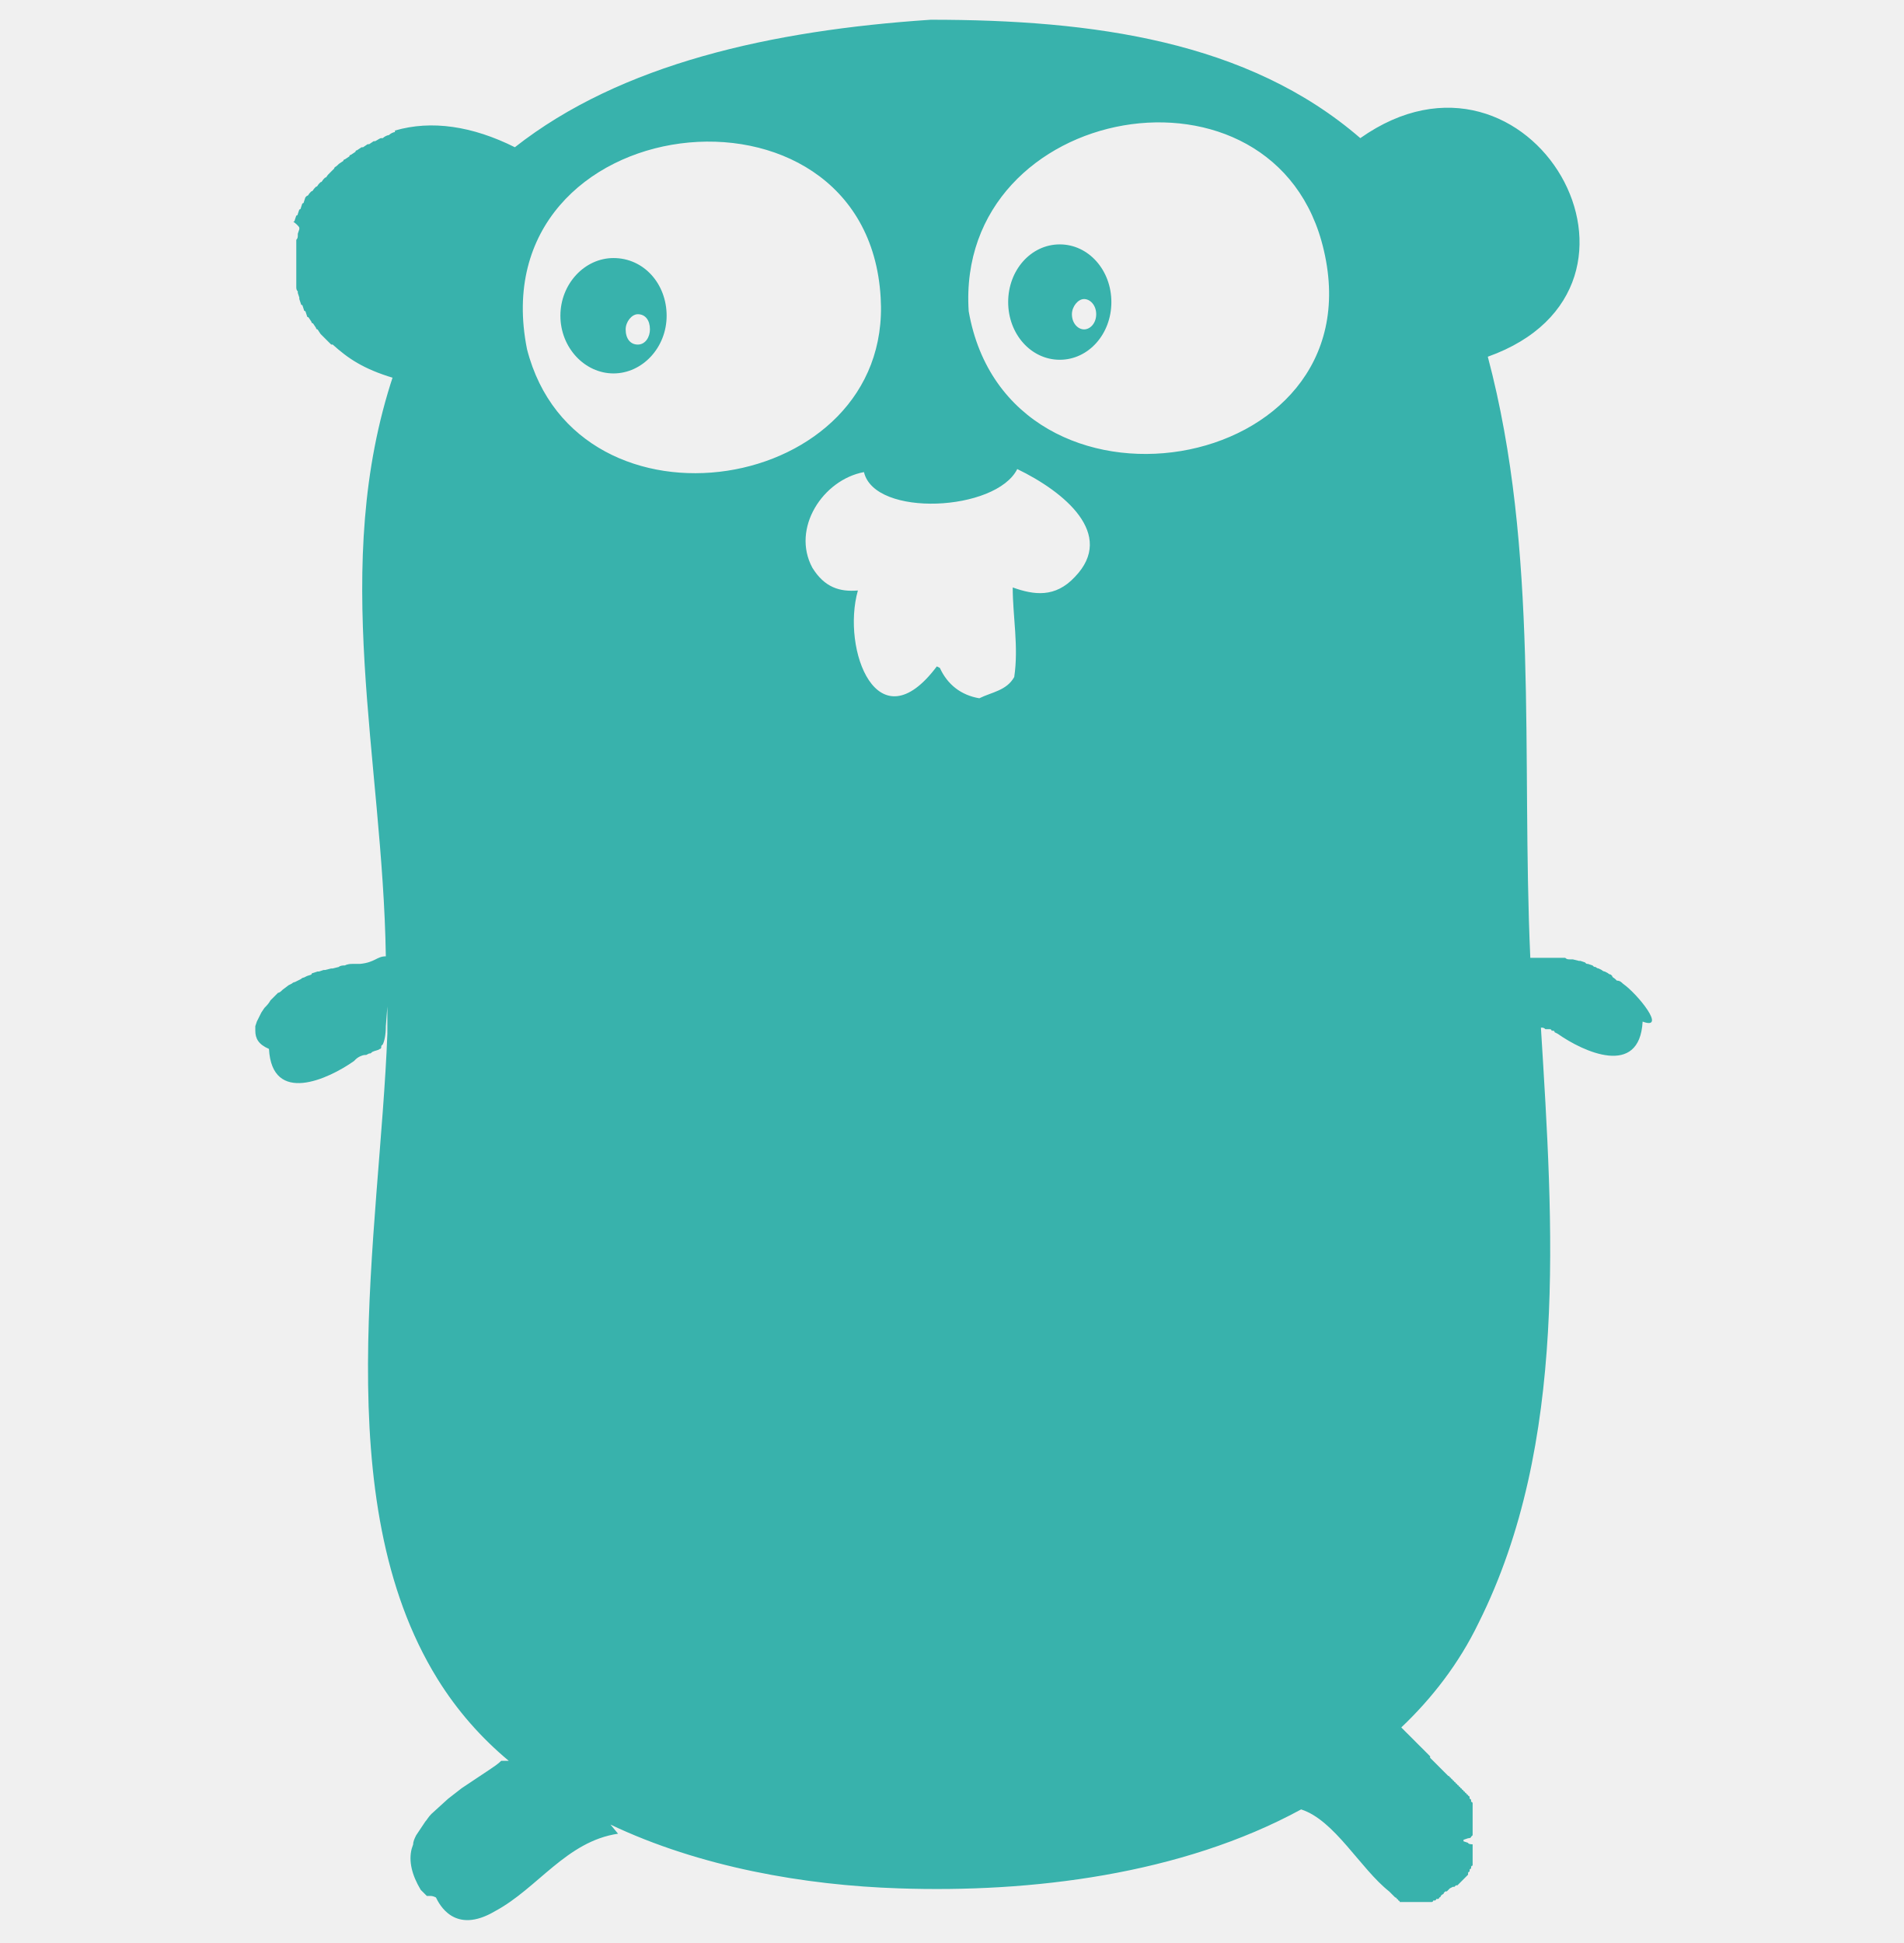
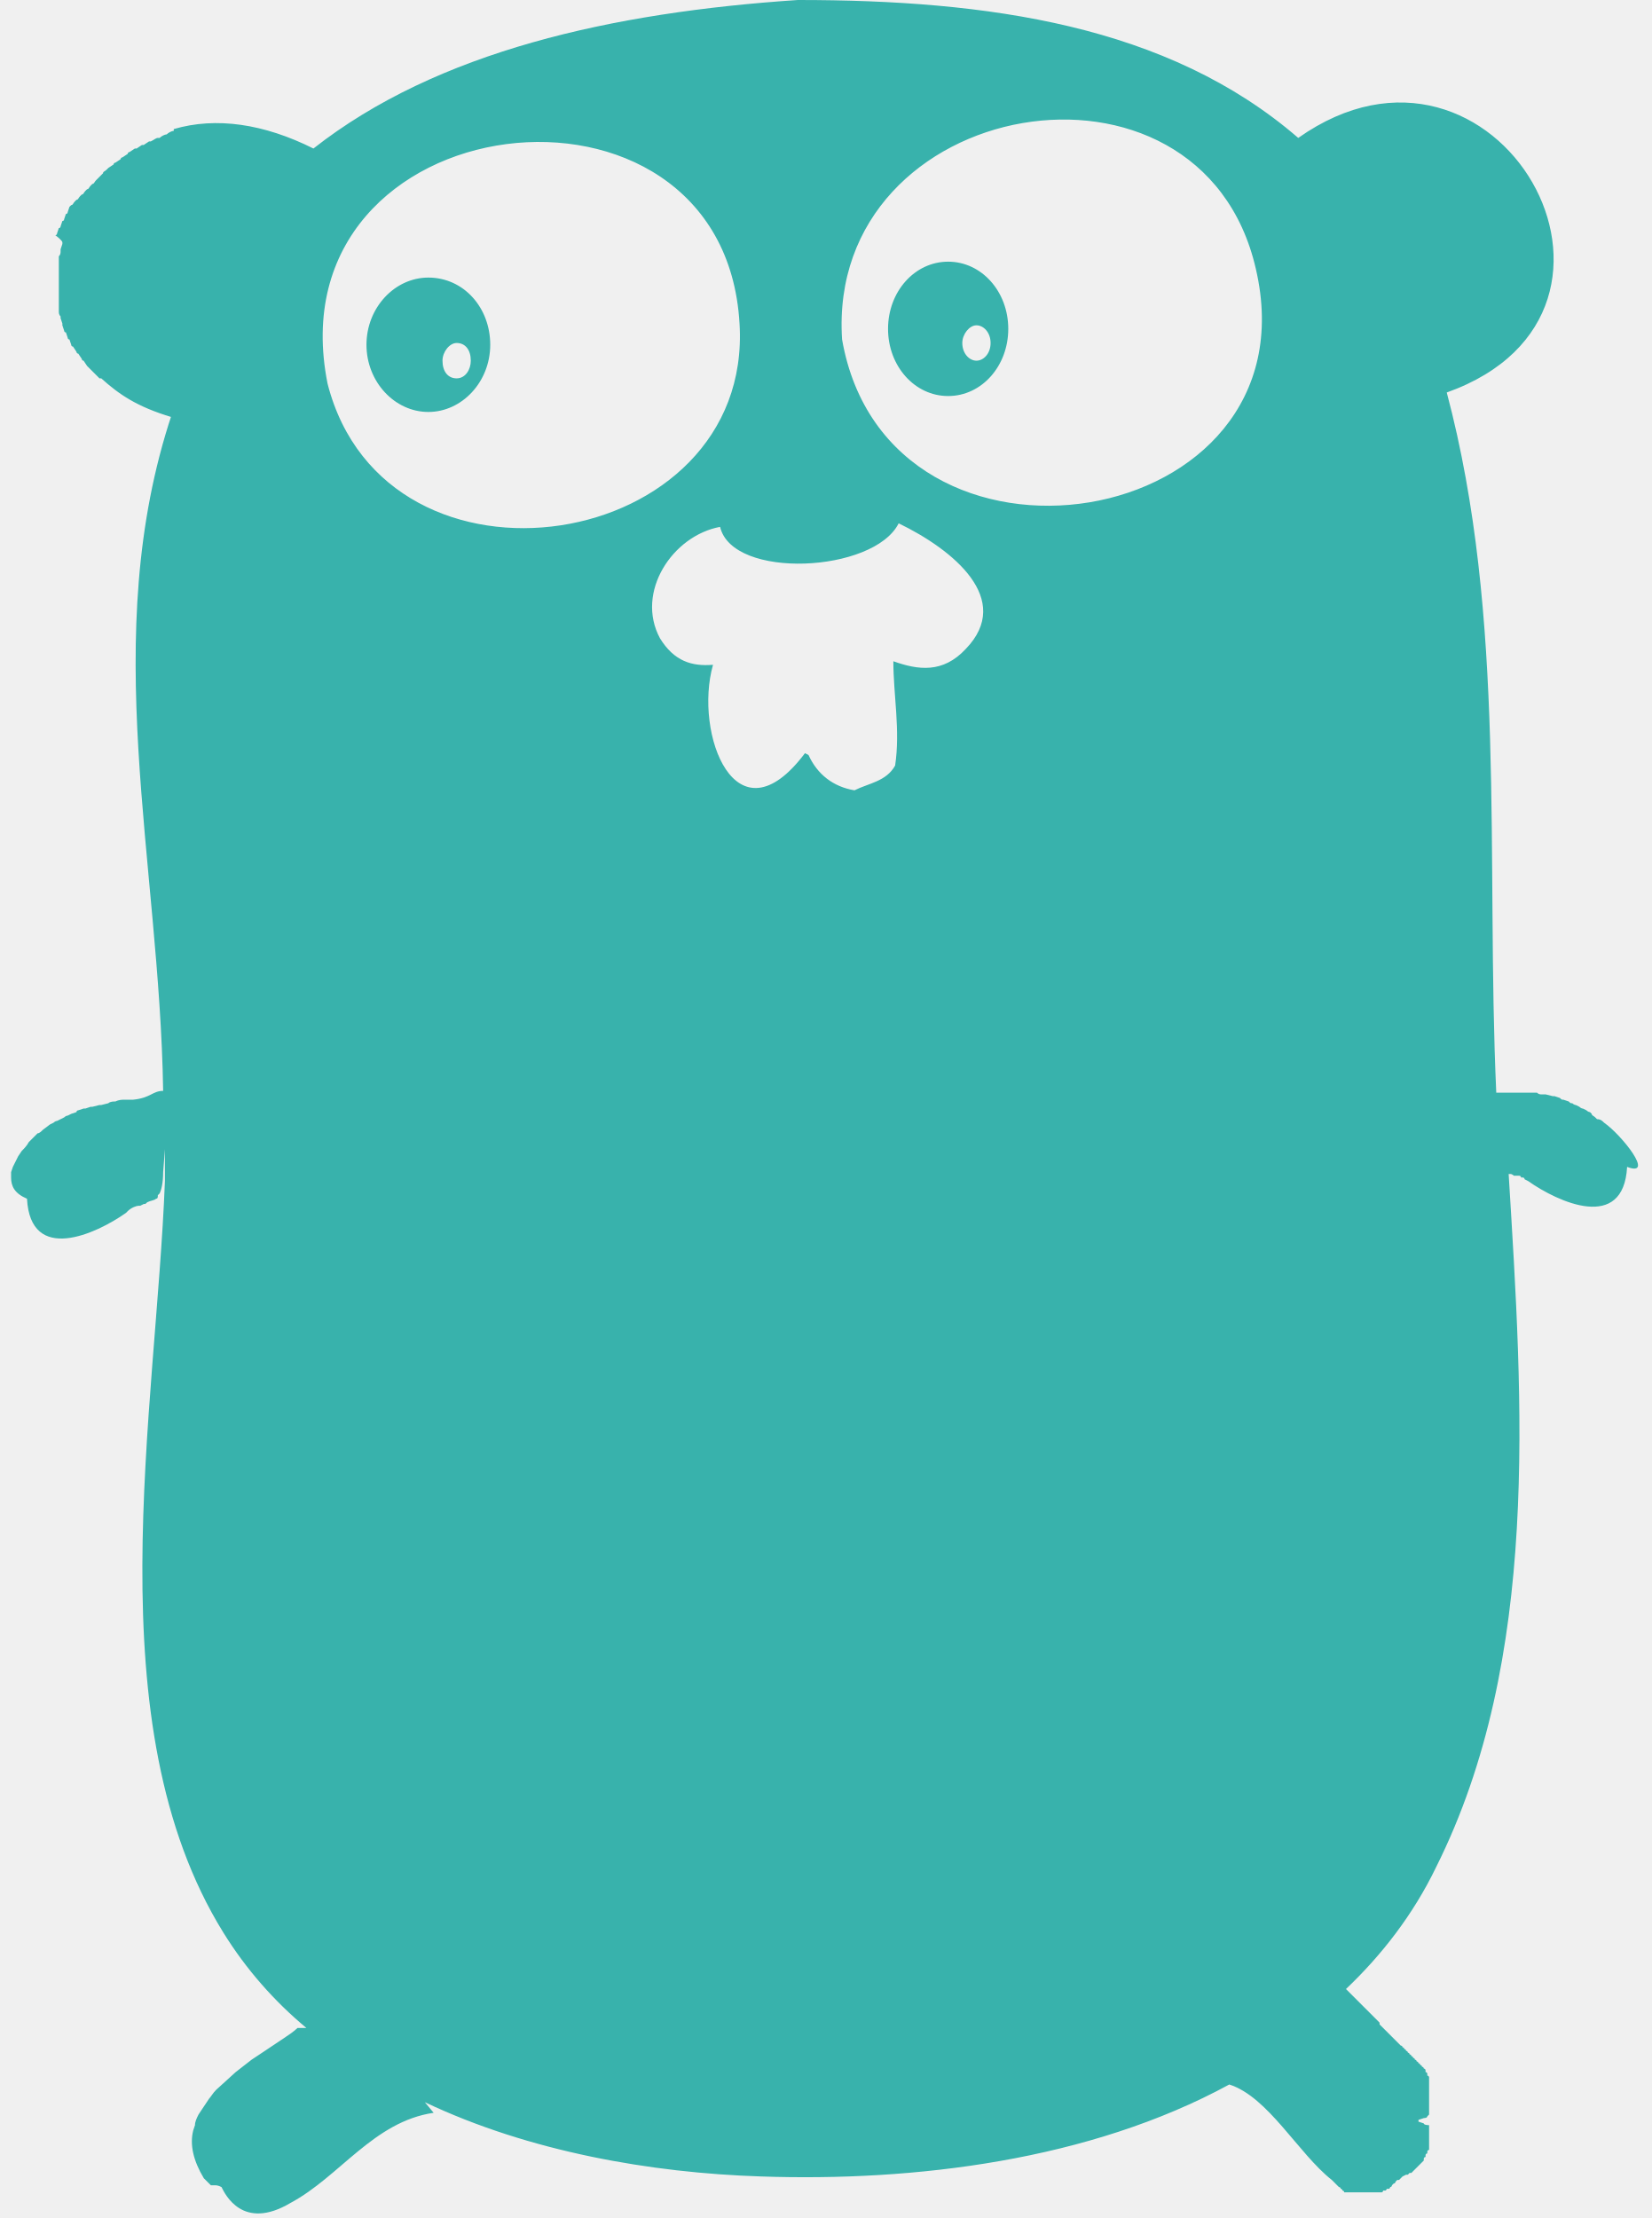
- <svg xmlns="http://www.w3.org/2000/svg" width="98" height="100" viewBox="0 0 98 100" fill="none">
-   <g clip-path="url(#clip0)">
-     <path d="M83.531 50.625C83.453 50.547 83.375 50.469 83.219 50.469L83.141 50.391C83.062 50.312 82.984 50.312 82.984 50.234L82.906 50.156C82.828 50.156 82.75 50.078 82.75 50.078L82.594 50C82.516 50 82.438 49.922 82.438 49.922L82.281 49.844C82.203 49.844 82.125 49.766 82.125 49.766C82.047 49.766 82.047 49.766 81.969 49.688L81.734 49.609C81.656 49.609 81.656 49.609 81.578 49.531L81.344 49.453H81.266L80.953 49.375H80.797C80.719 49.375 80.641 49.375 80.562 49.297H78.766C78.297 38.906 79.234 28.359 76.578 18.359C86.656 14.766 78.766 0.938 70.016 7.109C64.234 2.109 56.266 1.016 47.906 1.016C39.703 1.562 31.969 3.281 26.5 7.578C24.312 6.484 22.203 6.172 20.328 6.719V6.797C20.25 6.797 20.094 6.875 20.016 6.953C19.938 6.953 19.781 7.031 19.703 7.109H19.625C19.547 7.109 19.469 7.188 19.312 7.266H19.234L19 7.422H18.922L18.688 7.578H18.609L18.375 7.734C18.375 7.734 18.297 7.734 18.297 7.812L18.062 7.969C18.062 7.969 17.984 7.969 17.984 8.047L17.75 8.203C17.75 8.203 17.672 8.203 17.672 8.281L17.438 8.438L17.359 8.516C17.281 8.594 17.203 8.594 17.203 8.672L17.125 8.75L16.969 8.906L16.891 8.984C16.812 9.062 16.812 9.141 16.734 9.141L16.656 9.219C16.578 9.297 16.578 9.375 16.5 9.375L16.422 9.453C16.344 9.531 16.344 9.609 16.266 9.609L16.188 9.688C16.109 9.766 16.109 9.844 16.031 9.844L15.953 9.922C15.875 10 15.875 10.078 15.797 10.078L15.719 10.156L15.641 10.391C15.641 10.391 15.641 10.469 15.562 10.469L15.484 10.703C15.484 10.703 15.484 10.781 15.406 10.781L15.328 11.016C15.328 11.016 15.328 11.094 15.25 11.094L15.172 11.328C15.172 11.328 15.172 11.406 15.094 11.406C15.406 11.641 15.406 11.719 15.406 11.719V11.797L15.328 12.031V12.109C15.328 12.188 15.328 12.266 15.25 12.344V14.766C15.25 14.844 15.25 14.922 15.328 15V15.078L15.406 15.312V15.391L15.484 15.625C15.484 15.625 15.484 15.703 15.562 15.703L15.641 15.938C15.641 15.938 15.641 16.016 15.719 16.016L15.797 16.25C15.797 16.25 15.797 16.328 15.875 16.328L16.031 16.562C16.031 16.562 16.031 16.641 16.109 16.641L16.266 16.875C16.266 16.875 16.266 16.953 16.344 16.953L16.5 17.188L16.578 17.266L16.812 17.5L17.047 17.734H17.125C17.906 18.438 18.688 18.984 20.25 19.453V19.297C16.969 29.141 19.703 39.062 19.859 49.219C19.391 49.219 19.312 49.531 18.531 49.609H18.141C18.062 49.609 17.906 49.609 17.75 49.688C17.672 49.688 17.516 49.688 17.438 49.766L17.125 49.844H17.047L16.734 49.922H16.656L16.422 50H16.344L16.109 50.078C16.109 50.078 16.031 50.078 16.031 50.156L15.797 50.234L15.641 50.312C15.562 50.312 15.484 50.391 15.484 50.391L15.328 50.469L15.172 50.547C15.094 50.547 15.016 50.625 15.016 50.625L14.859 50.703L14.547 50.938C14.469 51.016 14.391 51.094 14.312 51.094L14 51.406L13.922 51.484C13.844 51.641 13.688 51.797 13.609 51.875L13.453 52.109L13.219 52.578L13.141 52.812V53.047C13.141 53.438 13.297 53.75 13.844 53.984C14 56.875 16.891 55.547 18.219 54.609L18.297 54.531C18.453 54.375 18.688 54.297 18.766 54.297H18.844L19 54.219C19.078 54.219 19.078 54.219 19.156 54.141C19.312 54.062 19.469 54.062 19.547 53.984C19.625 53.984 19.625 53.906 19.625 53.828L19.703 53.75C19.781 53.594 19.859 53.281 19.859 52.812L19.938 51.797V53.203C19.547 63.438 16.812 77.188 22.516 86.406C23.531 88.047 24.781 89.453 26.188 90.625H25.797C25.641 90.781 25.406 90.938 25.172 91.094L24.469 91.562L24.234 91.719L23.766 92.031L23.062 92.578L22.203 93.359C22.047 93.516 21.969 93.672 21.891 93.75L21.578 94.219L21.422 94.453C21.344 94.609 21.266 94.766 21.266 94.922L21.188 95.156C21.031 95.781 21.188 96.484 21.656 97.266L21.969 97.578H22.125C22.203 97.578 22.281 97.578 22.438 97.656C22.594 97.969 23.375 99.609 25.484 98.359C27.672 97.188 29.156 94.766 31.812 94.375L31.422 93.906C36.031 96.094 41.422 97.031 46.266 97.188C53.062 97.422 60.797 96.484 66.969 93.125C68.688 93.672 70.016 96.172 71.5 97.344L71.578 97.422L71.656 97.5L71.734 97.578L71.812 97.656C71.812 97.656 71.891 97.656 71.891 97.734C71.891 97.734 71.969 97.734 71.969 97.812C71.969 97.812 72.047 97.812 72.047 97.891H73.688C73.688 97.891 73.766 97.891 73.766 97.812H73.844C73.844 97.812 73.922 97.812 73.922 97.734H74C74 97.734 74.078 97.734 74.078 97.656C74.078 97.656 74.156 97.656 74.156 97.578L74.234 97.5C74.234 97.5 74.312 97.5 74.312 97.422L74.391 97.344H74.469L74.625 97.188L74.781 97.109H74.859L74.938 97.031H75.016L75.094 96.953L75.172 96.875L75.25 96.797L75.328 96.719L75.406 96.641L75.484 96.562L75.562 96.484V96.406C75.562 96.406 75.562 96.328 75.641 96.328V96.25C75.641 96.25 75.641 96.172 75.719 96.172V96.094C75.719 96.094 75.719 96.016 75.797 96.016V94.922C75.797 94.922 75.562 94.922 75.562 94.844L75.328 94.766V94.688L75.562 94.609C75.562 94.609 75.719 94.609 75.719 94.531L75.797 94.453V92.812C75.797 92.812 75.797 92.734 75.719 92.734V92.656C75.719 92.656 75.719 92.578 75.641 92.578V92.5C75.641 92.5 75.641 92.422 75.562 92.422C75.562 92.422 75.562 92.344 75.484 92.344C75.484 92.344 75.484 92.266 75.406 92.266C75.406 92.266 75.406 92.188 75.328 92.188C75.328 92.188 75.328 92.109 75.25 92.109C75.25 92.109 75.25 92.031 75.172 92.031C75.172 92.031 75.172 91.953 75.094 91.953C75.094 91.953 75.094 91.875 75.016 91.875C75.016 91.875 75.016 91.797 74.938 91.797C74.938 91.797 74.938 91.719 74.859 91.719C74.859 91.719 74.859 91.641 74.781 91.641C74.781 91.641 74.781 91.562 74.703 91.562C74.703 91.562 74.703 91.484 74.625 91.484C74.625 91.484 74.625 91.406 74.547 91.406L74.469 91.328L74.391 91.25L74.312 91.172L74.234 91.094L74.156 91.016L74.078 90.938L74 90.859L73.922 90.781L73.844 90.703L73.766 90.625L73.688 90.547L73.609 90.469V90.391L73.531 90.312L73.453 90.234L73.375 90.156L73.297 90.078L73.219 90L73.141 89.922L73.062 89.844L72.984 89.766L72.906 89.688L72.828 89.609L72.75 89.531L72.672 89.453L72.594 89.375L72.516 89.297L72.438 89.219L72.359 89.141L72.281 89.062L72.203 88.984L72.125 88.906C73.688 87.422 75.094 85.625 76.109 83.516C80.719 74.297 79.938 63.047 79.312 52.891H79.391C79.469 52.891 79.547 52.969 79.547 52.969H79.781C79.781 52.969 79.859 52.969 79.859 53.047H79.938C79.938 53.047 80.016 53.047 80.016 53.125L80.172 53.203C81.5 54.141 84.391 55.469 84.547 52.578C85.797 53.047 84.312 51.172 83.531 50.625ZM27.125 17.969C24.625 5.469 44.625 3.125 45.328 15.312C45.953 25.469 29.703 28.047 27.125 17.969ZM55.328 29.688C54.312 30.781 53.219 30.625 52.125 30.234C52.125 31.719 52.438 33.281 52.203 34.844C51.812 35.547 51.031 35.625 50.406 35.938C49.469 35.781 48.766 35.234 48.375 34.375L48.219 34.297C45.172 38.359 43.297 33.438 44.156 30.391C43.219 30.469 42.438 30.234 41.812 29.219C40.719 27.188 42.359 24.688 44.469 24.297C45.016 26.641 51.266 26.328 52.359 24.141C54.781 25.312 57.438 27.5 55.328 29.688ZM49.859 16.016C49.156 5.234 65.719 2.344 68.141 12.891C70.875 24.609 51.891 27.656 49.859 16.016ZM31.578 13.281C30.094 13.281 28.844 14.609 28.844 16.25C28.844 17.891 30.094 19.219 31.578 19.219C33.062 19.219 34.312 17.891 34.312 16.25C34.312 14.609 33.141 13.281 31.578 13.281ZM32.828 17.734C32.438 17.734 32.203 17.422 32.203 16.953C32.203 16.562 32.516 16.172 32.828 16.172C33.219 16.172 33.453 16.484 33.453 16.953C33.453 17.344 33.219 17.734 32.828 17.734ZM54.547 12.578C53.062 12.578 51.891 13.906 51.891 15.547C51.891 17.188 53.062 18.516 54.547 18.516C56.031 18.516 57.203 17.188 57.203 15.547C57.203 13.906 56.031 12.578 54.547 12.578ZM55.797 16.953C55.484 16.953 55.172 16.641 55.172 16.172C55.172 15.781 55.484 15.391 55.797 15.391C56.109 15.391 56.422 15.703 56.422 16.172C56.422 16.641 56.109 16.953 55.797 16.953Z" fill="#38B2AC" />
-   </g>
-   <defs>
-     <clipPath id="clip0">
-       <rect width="98" height="100" fill="white" />
-     </clipPath>
-   </defs>
+ <svg xmlns="http://www.w3.org/2000/svg" width="70" height="94" viewBox="0 0 70 94" fill="none">
+   <path d="M67.982 47.581C67.907 47.506 67.832 47.431 67.682 47.431L67.607 47.356C67.532 47.281 67.457 47.281 67.457 47.206L67.382 47.131C67.308 47.131 67.233 47.056 67.233 47.056L67.083 46.981C67.008 46.981 66.933 46.906 66.933 46.906L66.783 46.831C66.708 46.831 66.633 46.756 66.633 46.756C66.558 46.756 66.558 46.756 66.483 46.681L66.258 46.606C66.183 46.606 66.183 46.606 66.109 46.532L65.884 46.457H65.809L65.509 46.382H65.359C65.284 46.382 65.209 46.382 65.135 46.307H63.411C62.962 36.341 63.861 26.226 61.313 16.634C70.979 13.188 63.411 -0.075 55.019 5.845C49.474 1.049 41.831 0 33.814 0C25.946 0.525 18.528 2.173 13.283 6.294C11.185 5.245 9.162 4.945 7.364 5.47V5.545C7.289 5.545 7.139 5.62 7.064 5.695C6.989 5.695 6.839 5.77 6.764 5.845H6.689C6.614 5.845 6.539 5.919 6.389 5.994H6.315L6.09 6.144H6.015L5.79 6.294H5.715L5.49 6.444C5.49 6.444 5.415 6.444 5.415 6.519L5.191 6.669C5.191 6.669 5.116 6.669 5.116 6.744L4.891 6.894C4.891 6.894 4.816 6.894 4.816 6.968L4.591 7.118L4.516 7.193C4.441 7.268 4.366 7.268 4.366 7.343L4.291 7.418L4.142 7.568L4.067 7.643C3.992 7.718 3.992 7.793 3.917 7.793L3.842 7.868C3.767 7.943 3.767 8.018 3.692 8.018L3.617 8.092C3.542 8.167 3.542 8.242 3.467 8.242L3.392 8.317C3.317 8.392 3.317 8.467 3.242 8.467L3.167 8.542C3.093 8.617 3.093 8.692 3.018 8.692L2.943 8.767L2.868 8.992C2.868 8.992 2.868 9.067 2.793 9.067L2.718 9.291C2.718 9.291 2.718 9.366 2.643 9.366L2.568 9.591C2.568 9.591 2.568 9.666 2.493 9.666L2.418 9.891C2.418 9.891 2.418 9.966 2.343 9.966C2.643 10.191 2.643 10.265 2.643 10.265V10.34L2.568 10.565V10.64C2.568 10.715 2.568 10.79 2.493 10.865V13.188C2.493 13.263 2.493 13.338 2.568 13.412V13.487L2.643 13.712V13.787L2.718 14.012C2.718 14.012 2.718 14.087 2.793 14.087L2.868 14.312C2.868 14.312 2.868 14.386 2.943 14.386L3.018 14.611C3.018 14.611 3.018 14.686 3.093 14.686L3.242 14.911C3.242 14.911 3.242 14.986 3.317 14.986L3.467 15.211C3.467 15.211 3.467 15.286 3.542 15.286L3.692 15.511L3.767 15.585L3.992 15.81L4.216 16.035H4.291C5.041 16.709 5.79 17.234 7.289 17.683V17.534C4.142 26.975 6.764 36.491 6.914 46.232C6.464 46.232 6.389 46.532 5.64 46.606H5.265C5.191 46.606 5.041 46.606 4.891 46.681C4.816 46.681 4.666 46.681 4.591 46.756L4.291 46.831H4.216L3.917 46.906H3.842L3.617 46.981H3.542L3.317 47.056C3.317 47.056 3.242 47.056 3.242 47.131L3.018 47.206L2.868 47.281C2.793 47.281 2.718 47.356 2.718 47.356L2.568 47.431L2.418 47.506C2.343 47.506 2.268 47.581 2.268 47.581L2.118 47.655L1.819 47.88C1.744 47.955 1.669 48.03 1.594 48.03L1.294 48.33L1.219 48.405C1.144 48.555 0.994 48.705 0.92 48.779L0.77 49.004L0.545 49.454L0.47 49.678V49.903C0.47 50.278 0.62 50.578 1.144 50.803C1.294 53.575 4.067 52.301 5.34 51.402L5.415 51.327C5.565 51.177 5.79 51.102 5.865 51.102H5.94L6.09 51.027C6.165 51.027 6.165 51.027 6.24 50.952C6.389 50.877 6.539 50.877 6.614 50.803C6.689 50.803 6.689 50.728 6.689 50.653L6.764 50.578C6.839 50.428 6.914 50.128 6.914 49.678L6.989 48.705V50.053C6.614 59.869 3.992 73.057 9.462 81.898C10.436 83.472 11.634 84.821 12.983 85.945H12.609C12.459 86.094 12.234 86.244 12.009 86.394L11.335 86.844L11.11 86.994L10.66 87.293L9.986 87.818L9.162 88.567C9.012 88.717 8.937 88.867 8.862 88.942L8.562 89.391L8.413 89.616C8.338 89.766 8.263 89.916 8.263 90.066L8.188 90.291C8.038 90.89 8.188 91.564 8.637 92.314L8.937 92.613H9.087C9.162 92.613 9.237 92.613 9.387 92.688C9.536 92.988 10.286 94.562 12.309 93.363C14.407 92.239 15.831 89.916 18.378 89.541L18.004 89.092C22.424 91.19 27.595 92.089 32.24 92.239C38.759 92.463 46.177 91.564 52.097 88.342C53.745 88.867 55.019 91.265 56.443 92.389L56.518 92.463L56.593 92.538L56.667 92.613L56.742 92.688C56.742 92.688 56.817 92.688 56.817 92.763C56.817 92.763 56.892 92.763 56.892 92.838C56.892 92.838 56.967 92.838 56.967 92.913H58.541C58.541 92.913 58.616 92.913 58.616 92.838H58.691C58.691 92.838 58.766 92.838 58.766 92.763H58.84C58.84 92.763 58.915 92.763 58.915 92.688C58.915 92.688 58.99 92.688 58.99 92.613L59.065 92.538C59.065 92.538 59.14 92.538 59.14 92.463L59.215 92.389H59.29L59.44 92.239L59.59 92.164H59.665L59.739 92.089H59.815L59.889 92.014L59.964 91.939L60.039 91.864L60.114 91.789L60.189 91.714L60.264 91.639L60.339 91.564V91.49C60.339 91.49 60.339 91.415 60.414 91.415V91.34C60.414 91.34 60.414 91.265 60.489 91.265V91.19C60.489 91.19 60.489 91.115 60.564 91.115V90.066C60.564 90.066 60.339 90.066 60.339 89.991L60.114 89.916V89.841L60.339 89.766C60.339 89.766 60.489 89.766 60.489 89.691L60.564 89.616V88.043C60.564 88.043 60.564 87.968 60.489 87.968V87.893C60.489 87.893 60.489 87.818 60.414 87.818V87.743C60.414 87.743 60.414 87.668 60.339 87.668C60.339 87.668 60.339 87.593 60.264 87.593C60.264 87.593 60.264 87.518 60.189 87.518C60.189 87.518 60.189 87.443 60.114 87.443C60.114 87.443 60.114 87.368 60.039 87.368C60.039 87.368 60.039 87.293 59.964 87.293C59.964 87.293 59.964 87.218 59.889 87.218C59.889 87.218 59.889 87.144 59.815 87.144C59.815 87.144 59.815 87.069 59.739 87.069C59.739 87.069 59.739 86.994 59.665 86.994C59.665 86.994 59.665 86.919 59.59 86.919C59.59 86.919 59.59 86.844 59.515 86.844C59.515 86.844 59.515 86.769 59.44 86.769C59.44 86.769 59.44 86.694 59.365 86.694L59.29 86.619L59.215 86.544L59.14 86.469L59.065 86.394L58.99 86.319L58.915 86.244L58.84 86.169L58.766 86.094L58.691 86.02L58.616 85.945L58.541 85.87L58.466 85.795V85.72L58.391 85.645L58.316 85.57L58.241 85.495L58.166 85.42L58.091 85.345L58.016 85.27L57.941 85.195L57.866 85.12L57.791 85.046L57.716 84.971L57.642 84.896L57.567 84.821L57.492 84.746L57.417 84.671L57.342 84.596L57.267 84.521L57.192 84.446L57.117 84.371L57.042 84.296C58.541 82.873 59.889 81.149 60.864 79.126C65.284 70.284 64.535 59.494 63.936 49.754H64.011C64.085 49.754 64.16 49.828 64.16 49.828H64.385C64.385 49.828 64.46 49.828 64.46 49.903H64.535C64.535 49.903 64.61 49.903 64.61 49.978L64.76 50.053C66.034 50.952 68.806 52.226 68.956 49.454C70.155 49.903 68.731 48.105 67.982 47.581ZM13.882 16.26C11.485 4.271 30.667 2.023 31.341 13.712C31.941 23.453 16.355 25.926 13.882 16.26ZM40.932 27.499C39.958 28.548 38.909 28.398 37.86 28.024C37.86 29.448 38.16 30.946 37.935 32.445C37.56 33.119 36.811 33.194 36.212 33.494C35.312 33.344 34.638 32.819 34.263 31.995L34.114 31.92C31.191 35.816 29.393 31.096 30.217 28.174C29.318 28.249 28.569 28.024 27.969 27.05C26.92 25.102 28.494 22.704 30.517 22.329C31.041 24.577 37.036 24.277 38.085 22.179C40.408 23.303 42.955 25.401 40.932 27.499ZM35.687 14.386C35.013 4.046 50.898 1.274 53.221 11.389C55.843 22.629 37.635 25.551 35.687 14.386ZM18.153 11.764C16.73 11.764 15.531 13.038 15.531 14.611C15.531 16.185 16.73 17.459 18.153 17.459C19.577 17.459 20.776 16.185 20.776 14.611C20.776 13.038 19.652 11.764 18.153 11.764ZM19.352 16.035C18.978 16.035 18.753 15.735 18.753 15.286C18.753 14.911 19.053 14.536 19.352 14.536C19.727 14.536 19.952 14.836 19.952 15.286C19.952 15.66 19.727 16.035 19.352 16.035ZM40.183 11.09C38.759 11.09 37.635 12.363 37.635 13.937C37.635 15.511 38.759 16.784 40.183 16.784C41.606 16.784 42.73 15.511 42.73 13.937C42.73 12.363 41.606 11.09 40.183 11.09ZM41.382 15.286C41.082 15.286 40.782 14.986 40.782 14.536C40.782 14.162 41.082 13.787 41.382 13.787C41.681 13.787 41.981 14.087 41.981 14.536C41.981 14.986 41.681 15.286 41.382 15.286Z" fill="#38B2AC" />
</svg>
